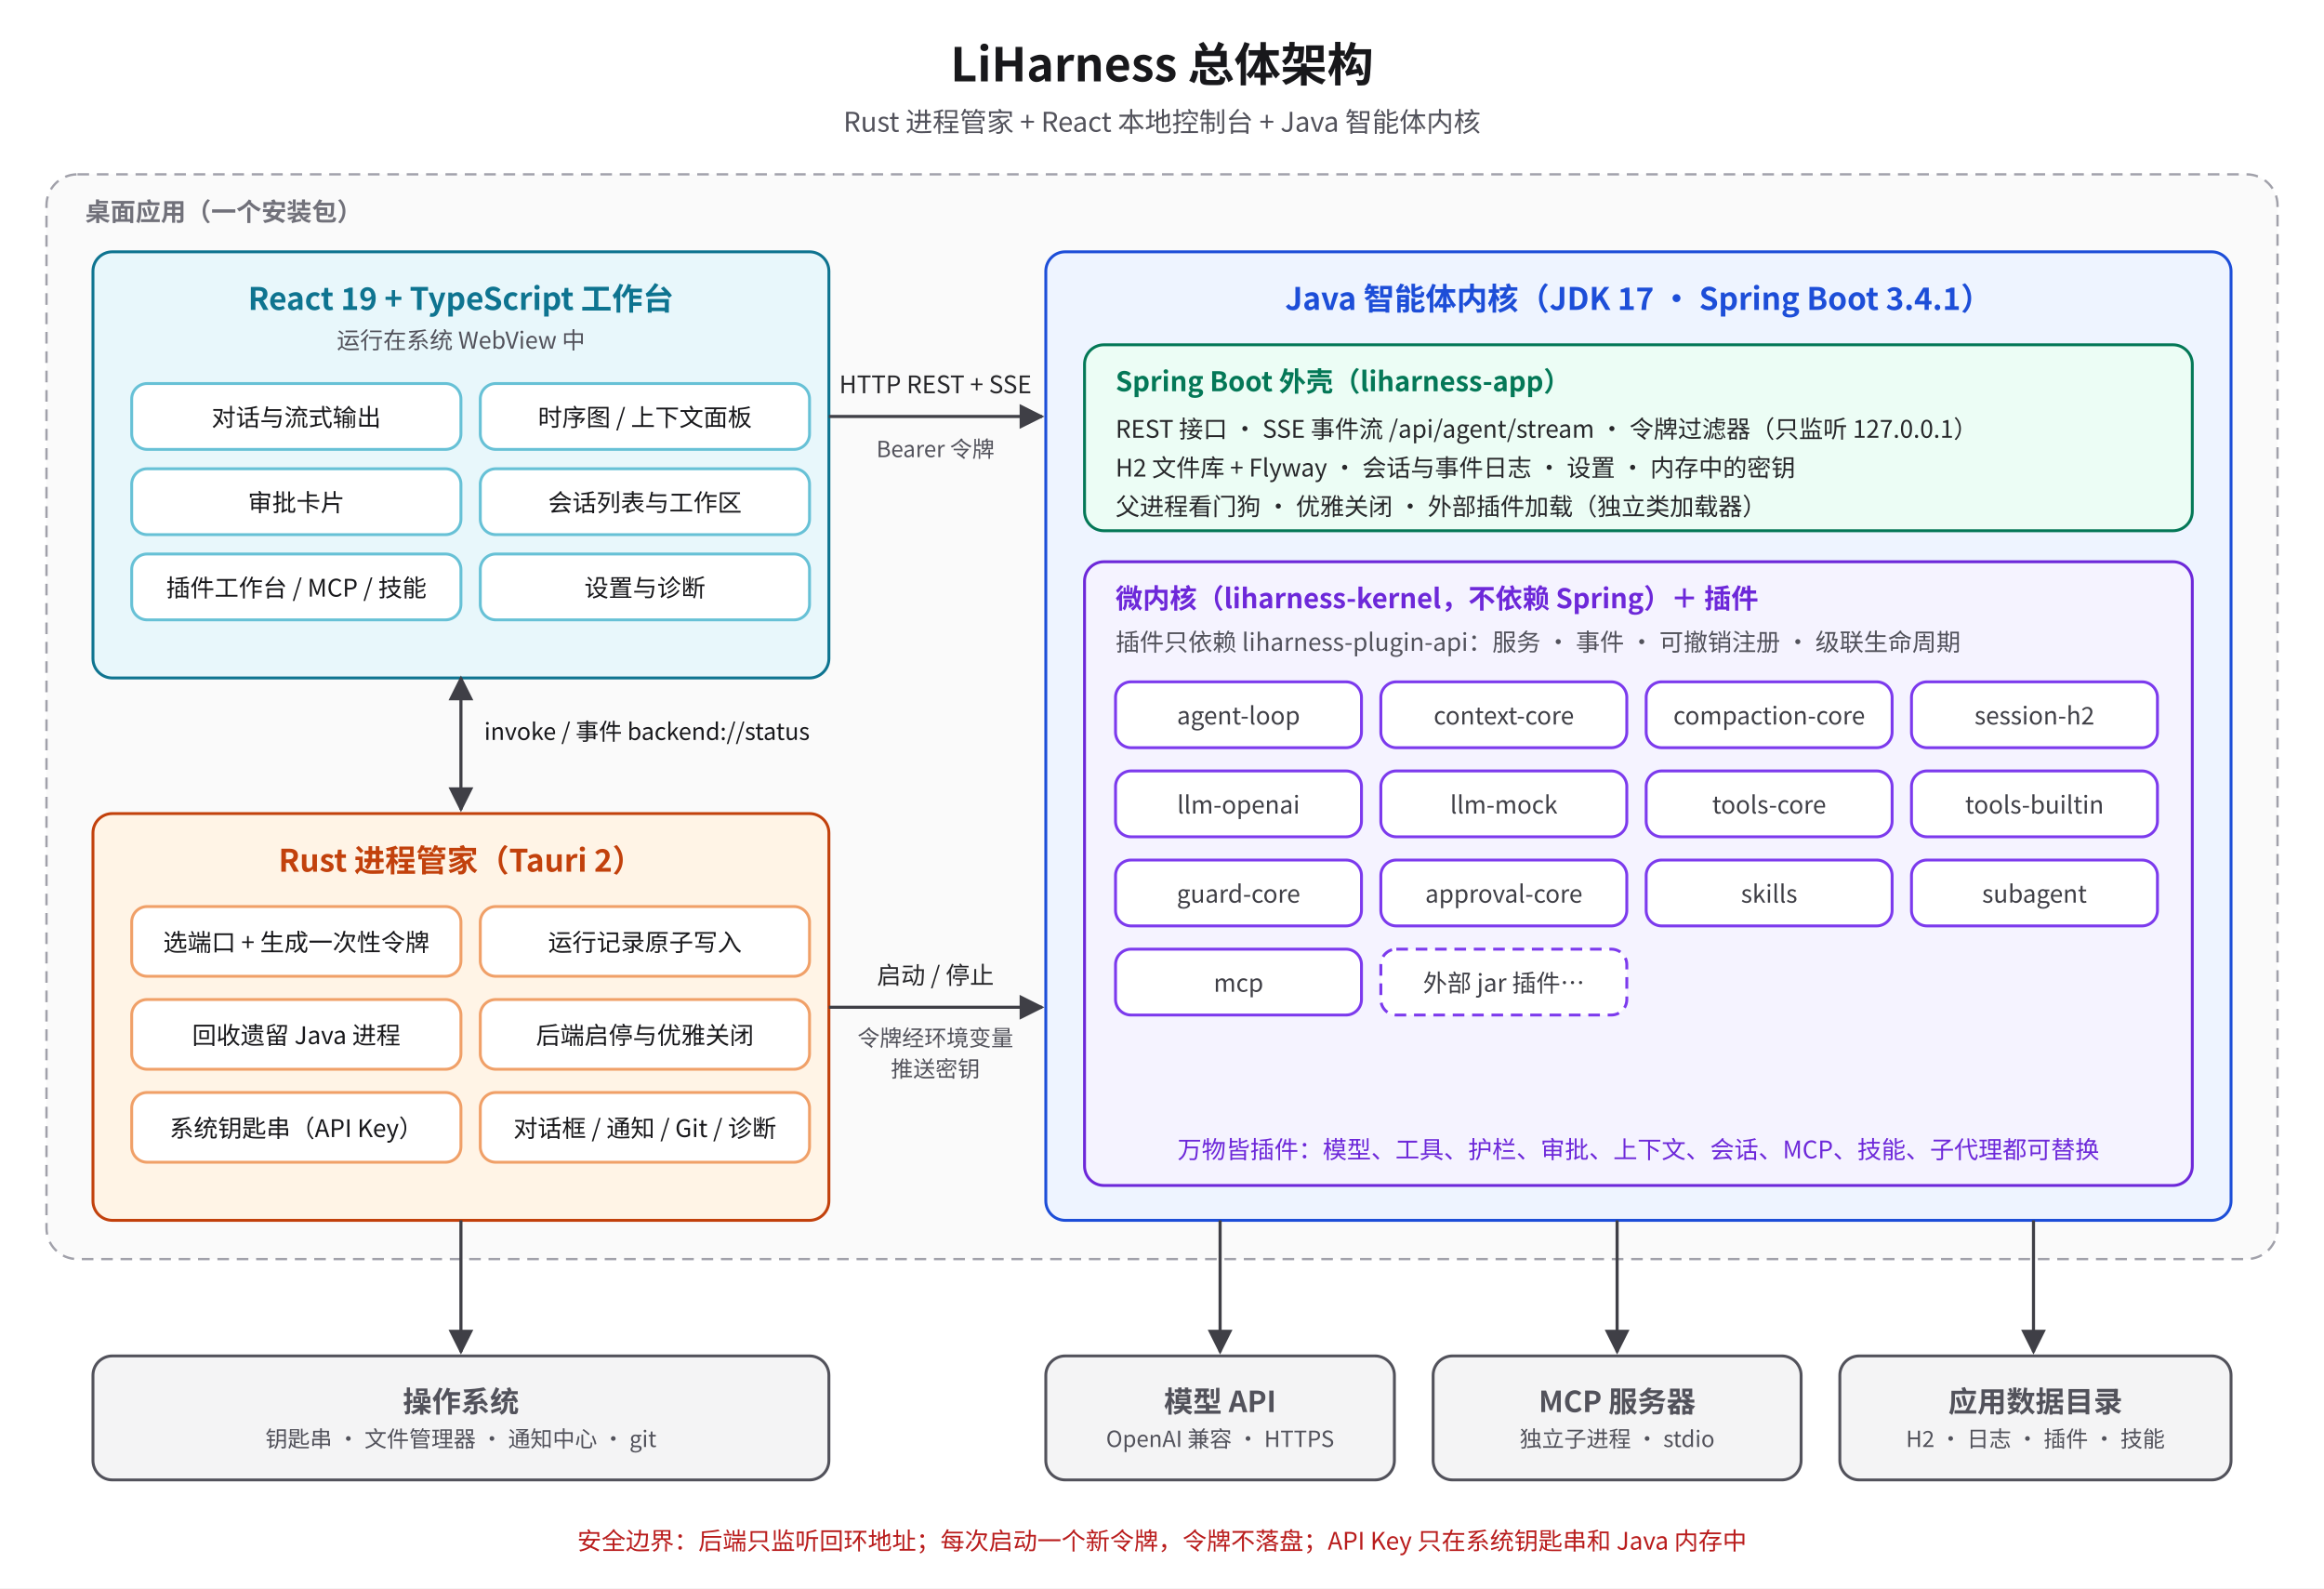
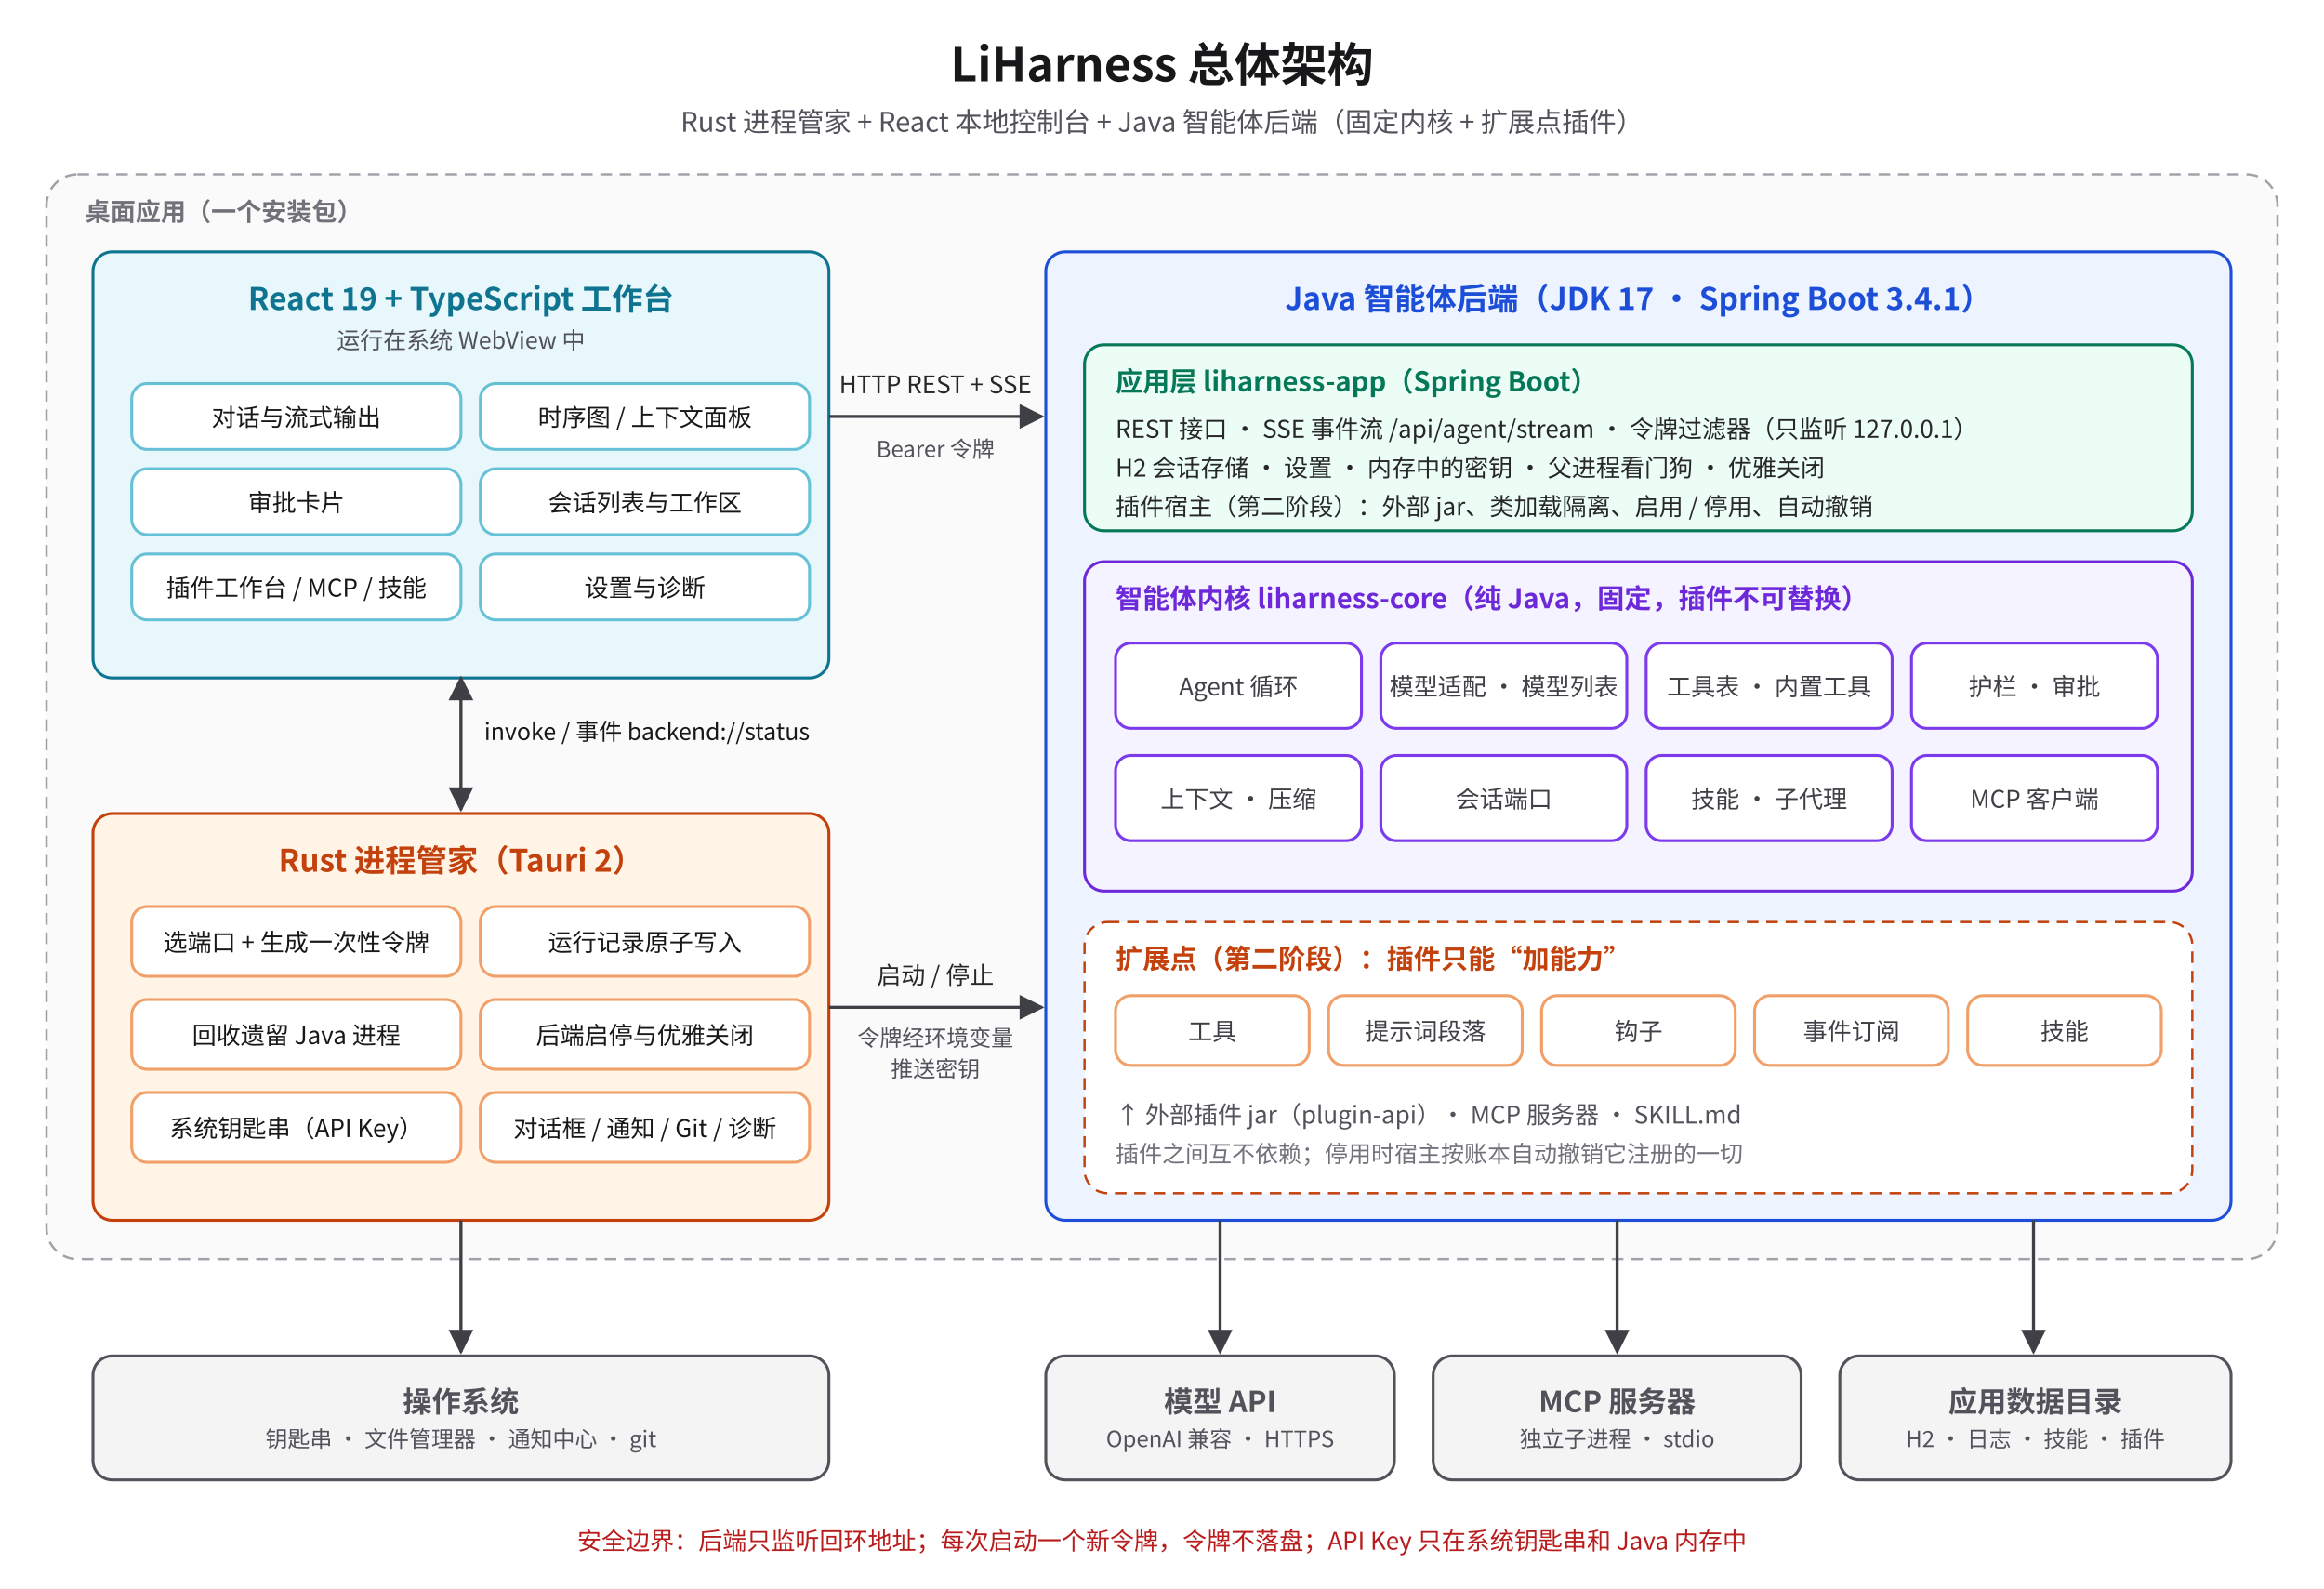
<svg xmlns="http://www.w3.org/2000/svg" width="1200" height="820" viewBox="0 0 1200 820" font-family="-apple-system, BlinkMacSystemFont, 'Segoe UI', 'PingFang SC', 'Microsoft YaHei', 'Noto Sans CJK SC', 'Noto Sans SC', sans-serif" role="img" aria-label="LiHarness 总体架构">
  <defs>
    <marker id="arr" viewBox="0 0 10 10" refX="9" refY="5" markerWidth="8" markerHeight="8" orient="auto-start-reverse">
      <path d="M0,0 L10,5 L0,10 z" fill="#3f3f46" />
    </marker>
    <marker id="arrS" viewBox="0 0 10 10" refX="9" refY="5" markerWidth="8" markerHeight="8" orient="auto-start-reverse">
      <path d="M0,0 L10,5 L0,10 z" fill="#3f3f46" />
    </marker>
  </defs>
  <rect width="100%" height="100%" fill="#ffffff" />
  <text x="600" y="42" font-size="24" font-weight="700" text-anchor="middle" fill="#18181b">LiHarness 总体架构</text>
-   <text x="600" y="68" font-size="14" font-weight="400" text-anchor="middle" fill="#52525b">Rust 进程管家 + React 本地控制台 + Java 智能体内核</text>
+   <text x="600" y="68" font-size="14" font-weight="400" text-anchor="middle" fill="#52525b">Rust 进程管家 + React 本地控制台 + Java 智能体后端（固定内核 + 扩展点插件）</text>
  <rect x="24" y="90" width="1152" height="560" rx="16" fill="#fafafa" stroke="#a1a1aa" stroke-width="1.2" stroke-dasharray="6 4" />
  <text x="44" y="114" font-size="13" font-weight="600" text-anchor="start" fill="#71717a">桌面应用（一个安装包）</text>
  <rect x="48" y="130" width="380" height="220" rx="10" fill="#e8f7fb" stroke="#0e7490" stroke-width="1.5" />
  <text x="238" y="160" font-size="16" font-weight="700" text-anchor="middle" fill="#0e7490">React 19 + TypeScript 工作台</text>
  <text x="238" y="180" font-size="12" font-weight="400" text-anchor="middle" fill="#52525b">运行在系统 WebView 中</text>
  <rect x="68" y="198" width="170" height="34" rx="8" fill="#ffffff" stroke="#67c1d6" stroke-width="1.5" />
  <text x="153" y="220" font-size="12.5" font-weight="400" text-anchor="middle" fill="#18181b">对话与流式输出</text>
  <rect x="248" y="198" width="170" height="34" rx="8" fill="#ffffff" stroke="#67c1d6" stroke-width="1.5" />
  <text x="333" y="220" font-size="12.5" font-weight="400" text-anchor="middle" fill="#18181b">时序图 / 上下文面板</text>
  <rect x="68" y="242" width="170" height="34" rx="8" fill="#ffffff" stroke="#67c1d6" stroke-width="1.5" />
  <text x="153" y="264" font-size="12.5" font-weight="400" text-anchor="middle" fill="#18181b">审批卡片</text>
  <rect x="248" y="242" width="170" height="34" rx="8" fill="#ffffff" stroke="#67c1d6" stroke-width="1.5" />
  <text x="333" y="264" font-size="12.5" font-weight="400" text-anchor="middle" fill="#18181b">会话列表与工作区</text>
  <rect x="68" y="286" width="170" height="34" rx="8" fill="#ffffff" stroke="#67c1d6" stroke-width="1.5" />
  <text x="153" y="308" font-size="12.5" font-weight="400" text-anchor="middle" fill="#18181b">插件工作台 / MCP / 技能</text>
  <rect x="248" y="286" width="170" height="34" rx="8" fill="#ffffff" stroke="#67c1d6" stroke-width="1.5" />
  <text x="333" y="308" font-size="12.5" font-weight="400" text-anchor="middle" fill="#18181b">设置与诊断</text>
  <rect x="48" y="420" width="380" height="210" rx="10" fill="#fff4e6" stroke="#c2410c" stroke-width="1.5" />
  <text x="238" y="450" font-size="16" font-weight="700" text-anchor="middle" fill="#c2410c">Rust 进程管家（Tauri 2）</text>
  <rect x="68" y="468" width="170" height="36" rx="8" fill="#ffffff" stroke="#f0a068" stroke-width="1.5" />
  <text x="153" y="491" font-size="12.5" font-weight="400" text-anchor="middle" fill="#18181b">选端口 + 生成一次性令牌</text>
  <rect x="248" y="468" width="170" height="36" rx="8" fill="#ffffff" stroke="#f0a068" stroke-width="1.5" />
  <text x="333" y="491" font-size="12.5" font-weight="400" text-anchor="middle" fill="#18181b">运行记录原子写入</text>
  <rect x="68" y="516" width="170" height="36" rx="8" fill="#ffffff" stroke="#f0a068" stroke-width="1.5" />
  <text x="153" y="539" font-size="12.5" font-weight="400" text-anchor="middle" fill="#18181b">回收遗留 Java 进程</text>
  <rect x="248" y="516" width="170" height="36" rx="8" fill="#ffffff" stroke="#f0a068" stroke-width="1.5" />
  <text x="333" y="539" font-size="12.5" font-weight="400" text-anchor="middle" fill="#18181b">后端启停与优雅关闭</text>
  <rect x="68" y="564" width="170" height="36" rx="8" fill="#ffffff" stroke="#f0a068" stroke-width="1.5" />
  <text x="153" y="587" font-size="12.5" font-weight="400" text-anchor="middle" fill="#18181b">系统钥匙串（API Key）</text>
  <rect x="248" y="564" width="170" height="36" rx="8" fill="#ffffff" stroke="#f0a068" stroke-width="1.5" />
  <text x="333" y="587" font-size="12.5" font-weight="400" text-anchor="middle" fill="#18181b">对话框 / 通知 / Git / 诊断</text>
  <rect x="540" y="130" width="612" height="500" rx="10" fill="#eef4ff" stroke="#1d4ed8" stroke-width="1.5" />
-   <text x="846" y="160" font-size="16" font-weight="700" text-anchor="middle" fill="#1d4ed8">Java 智能体内核（JDK 17 · Spring Boot 3.4.1）</text>
+   <text x="846" y="160" font-size="16" font-weight="700" text-anchor="middle" fill="#1d4ed8">Java 智能体后端（JDK 17 · Spring Boot 3.4.1）</text>
  <rect x="560" y="178" width="572" height="96" rx="10" fill="#ecfdf5" stroke="#047857" stroke-width="1.5" />
-   <text x="576" y="202" font-size="14" font-weight="700" text-anchor="start" fill="#047857">Spring Boot 外壳（liharness-app）</text>
+   <text x="576" y="202" font-size="14" font-weight="700" text-anchor="start" fill="#047857">应用层 liharness-app（Spring Boot）</text>
  <text x="576" y="226" font-size="12.5" font-weight="400" text-anchor="start" fill="#27272a">REST 接口 · SSE 事件流 /api/agent/stream · 令牌过滤器（只监听 127.0.0.1）</text>
-   <text x="576" y="246" font-size="12.5" font-weight="400" text-anchor="start" fill="#27272a">H2 文件库 + Flyway · 会话与事件日志 · 设置 · 内存中的密钥</text>
-   <text x="576" y="266" font-size="12.5" font-weight="400" text-anchor="start" fill="#27272a">父进程看门狗 · 优雅关闭 · 外部插件加载（独立类加载器）</text>
-   <rect x="560" y="290" width="572" height="322" rx="10" fill="#f5f3ff" stroke="#6d28d9" stroke-width="1.5" />
-   <text x="576" y="314" font-size="14" font-weight="700" text-anchor="start" fill="#6d28d9">微内核（liharness-kernel，不依赖 Spring）＋ 插件</text>
-   <text x="576" y="336" font-size="12.5" font-weight="400" text-anchor="start" fill="#52525b">插件只依赖 liharness-plugin-api：服务 · 事件 · 可撤销注册 · 级联生命周期</text>
-   <rect x="576" y="352" width="127" height="34" rx="8" fill="#ffffff" stroke="#7c3aed" stroke-width="1.5" />
-   <text x="639.5" y="374" font-size="12.5" font-weight="400" text-anchor="middle" fill="#3f3f46">agent-loop</text>
-   <rect x="713" y="352" width="127" height="34" rx="8" fill="#ffffff" stroke="#7c3aed" stroke-width="1.5" />
-   <text x="776.5" y="374" font-size="12.5" font-weight="400" text-anchor="middle" fill="#3f3f46">context-core</text>
-   <rect x="850" y="352" width="127" height="34" rx="8" fill="#ffffff" stroke="#7c3aed" stroke-width="1.5" />
-   <text x="913.5" y="374" font-size="12.5" font-weight="400" text-anchor="middle" fill="#3f3f46">compaction-core</text>
-   <rect x="987" y="352" width="127" height="34" rx="8" fill="#ffffff" stroke="#7c3aed" stroke-width="1.5" />
-   <text x="1050.5" y="374" font-size="12.5" font-weight="400" text-anchor="middle" fill="#3f3f46">session-h2</text>
-   <rect x="576" y="398" width="127" height="34" rx="8" fill="#ffffff" stroke="#7c3aed" stroke-width="1.5" />
-   <text x="639.5" y="420" font-size="12.5" font-weight="400" text-anchor="middle" fill="#3f3f46">llm-openai</text>
-   <rect x="713" y="398" width="127" height="34" rx="8" fill="#ffffff" stroke="#7c3aed" stroke-width="1.5" />
-   <text x="776.5" y="420" font-size="12.5" font-weight="400" text-anchor="middle" fill="#3f3f46">llm-mock</text>
-   <rect x="850" y="398" width="127" height="34" rx="8" fill="#ffffff" stroke="#7c3aed" stroke-width="1.5" />
-   <text x="913.5" y="420" font-size="12.5" font-weight="400" text-anchor="middle" fill="#3f3f46">tools-core</text>
-   <rect x="987" y="398" width="127" height="34" rx="8" fill="#ffffff" stroke="#7c3aed" stroke-width="1.5" />
-   <text x="1050.5" y="420" font-size="12.5" font-weight="400" text-anchor="middle" fill="#3f3f46">tools-builtin</text>
-   <rect x="576" y="444" width="127" height="34" rx="8" fill="#ffffff" stroke="#7c3aed" stroke-width="1.5" />
-   <text x="639.5" y="466" font-size="12.5" font-weight="400" text-anchor="middle" fill="#3f3f46">guard-core</text>
-   <rect x="713" y="444" width="127" height="34" rx="8" fill="#ffffff" stroke="#7c3aed" stroke-width="1.5" />
-   <text x="776.5" y="466" font-size="12.5" font-weight="400" text-anchor="middle" fill="#3f3f46">approval-core</text>
-   <rect x="850" y="444" width="127" height="34" rx="8" fill="#ffffff" stroke="#7c3aed" stroke-width="1.5" />
-   <text x="913.5" y="466" font-size="12.5" font-weight="400" text-anchor="middle" fill="#3f3f46">skills</text>
-   <rect x="987" y="444" width="127" height="34" rx="8" fill="#ffffff" stroke="#7c3aed" stroke-width="1.5" />
-   <text x="1050.5" y="466" font-size="12.5" font-weight="400" text-anchor="middle" fill="#3f3f46">subagent</text>
-   <rect x="576" y="490" width="127" height="34" rx="8" fill="#ffffff" stroke="#7c3aed" stroke-width="1.5" />
-   <text x="639.5" y="512" font-size="12.5" font-weight="400" text-anchor="middle" fill="#3f3f46">mcp</text>
-   <rect x="713" y="490" width="127" height="34" rx="8" fill="#ffffff" stroke="#7c3aed" stroke-width="1.5" stroke-dasharray="6 4" />
-   <text x="776.5" y="512" font-size="12.5" font-weight="400" text-anchor="middle" fill="#3f3f46">外部 jar 插件…</text>
-   <text x="846" y="598" font-size="12.5" font-weight="400" text-anchor="middle" fill="#6d28d9">万物皆插件：模型、工具、护栏、审批、上下文、会话、MCP、技能、子代理都可替换</text>
+   <text x="576" y="246" font-size="12.5" font-weight="400" text-anchor="start" fill="#27272a">H2 会话存储 · 设置 · 内存中的密钥 · 父进程看门狗 · 优雅关闭</text>
+   <text x="576" y="266" font-size="12.5" font-weight="400" text-anchor="start" fill="#27272a">插件宿主（第二阶段）：外部 jar、类加载隔离、启用 / 停用、自动撤销</text>
+   <rect x="560" y="290" width="572" height="170" rx="10" fill="#f5f3ff" stroke="#6d28d9" stroke-width="1.5" />
+   <text x="576" y="314" font-size="14" font-weight="700" text-anchor="start" fill="#6d28d9">智能体内核 liharness-core（纯 Java，固定，插件不可替换）</text>
+   <rect x="576" y="332" width="127" height="44" rx="8" fill="#ffffff" stroke="#7c3aed" stroke-width="1.5" />
+   <text x="639.5" y="359" font-size="12.5" font-weight="400" text-anchor="middle" fill="#3f3f46">Agent 循环</text>
+   <rect x="713" y="332" width="127" height="44" rx="8" fill="#ffffff" stroke="#7c3aed" stroke-width="1.5" />
+   <text x="776.5" y="359" font-size="12.5" font-weight="400" text-anchor="middle" fill="#3f3f46">模型适配 · 模型列表</text>
+   <rect x="850" y="332" width="127" height="44" rx="8" fill="#ffffff" stroke="#7c3aed" stroke-width="1.5" />
+   <text x="913.5" y="359" font-size="12.5" font-weight="400" text-anchor="middle" fill="#3f3f46">工具表 · 内置工具</text>
+   <rect x="987" y="332" width="127" height="44" rx="8" fill="#ffffff" stroke="#7c3aed" stroke-width="1.5" />
+   <text x="1050.5" y="359" font-size="12.5" font-weight="400" text-anchor="middle" fill="#3f3f46">护栏 · 审批</text>
+   <rect x="576" y="390" width="127" height="44" rx="8" fill="#ffffff" stroke="#7c3aed" stroke-width="1.5" />
+   <text x="639.5" y="417" font-size="12.5" font-weight="400" text-anchor="middle" fill="#3f3f46">上下文 · 压缩</text>
+   <rect x="713" y="390" width="127" height="44" rx="8" fill="#ffffff" stroke="#7c3aed" stroke-width="1.5" />
+   <text x="776.5" y="417" font-size="12.5" font-weight="400" text-anchor="middle" fill="#3f3f46">会话端口</text>
+   <rect x="850" y="390" width="127" height="44" rx="8" fill="#ffffff" stroke="#7c3aed" stroke-width="1.5" />
+   <text x="913.5" y="417" font-size="12.5" font-weight="400" text-anchor="middle" fill="#3f3f46">技能 · 子代理</text>
+   <rect x="987" y="390" width="127" height="44" rx="8" fill="#ffffff" stroke="#7c3aed" stroke-width="1.5" />
+   <text x="1050.5" y="417" font-size="12.5" font-weight="400" text-anchor="middle" fill="#3f3f46">MCP 客户端</text>
+   <rect x="560" y="476" width="572" height="140" rx="12" fill="#ffffff" stroke="#c2410c" stroke-width="1.2" stroke-dasharray="6 4" />
+   <text x="576" y="500" font-size="14" font-weight="700" text-anchor="start" fill="#c2410c">扩展点（第二阶段）：插件只能“加能力”</text>
+   <rect x="576" y="514" width="100" height="36" rx="8" fill="#ffffff" stroke="#f0a068" stroke-width="1.5" />
+   <text x="626" y="537" font-size="12.5" font-weight="400" text-anchor="middle" fill="#3f3f46">工具</text>
+   <rect x="686" y="514" width="100" height="36" rx="8" fill="#ffffff" stroke="#f0a068" stroke-width="1.5" />
+   <text x="736" y="537" font-size="12.5" font-weight="400" text-anchor="middle" fill="#3f3f46">提示词段落</text>
+   <rect x="796" y="514" width="100" height="36" rx="8" fill="#ffffff" stroke="#f0a068" stroke-width="1.5" />
+   <text x="846" y="537" font-size="12.5" font-weight="400" text-anchor="middle" fill="#3f3f46">钩子</text>
+   <rect x="906" y="514" width="100" height="36" rx="8" fill="#ffffff" stroke="#f0a068" stroke-width="1.5" />
+   <text x="956" y="537" font-size="12.5" font-weight="400" text-anchor="middle" fill="#3f3f46">事件订阅</text>
+   <rect x="1016" y="514" width="100" height="36" rx="8" fill="#ffffff" stroke="#f0a068" stroke-width="1.5" />
+   <text x="1066" y="537" font-size="12.5" font-weight="400" text-anchor="middle" fill="#3f3f46">技能</text>
+   <text x="576" y="580" font-size="12.5" font-weight="400" text-anchor="start" fill="#52525b">↑ 外部插件 jar（plugin-api）· MCP 服务器 · SKILL.md</text>
+   <text x="576" y="600" font-size="12" font-weight="400" text-anchor="start" fill="#71717a">插件之间互不依赖；停用时宿主按账本自动撤销它注册的一切</text>
  <line x1="428" y1="215" x2="538" y2="215" stroke="#3f3f46" stroke-width="1.6" marker-end="url(#arr)" />
  <text x="483" y="203" font-size="12.5" font-weight="400" text-anchor="middle" fill="#27272a">HTTP REST + SSE</text>
  <text x="483" y="236" font-size="11.5" font-weight="400" text-anchor="middle" fill="#52525b">Bearer 令牌</text>
  <line x1="238" y1="350" x2="238" y2="418" stroke="#3f3f46" stroke-width="1.6" marker-end="url(#arr)" marker-start="url(#arrS)" />
  <text x="250" y="382" font-size="12" font-weight="400" text-anchor="start" fill="#18181b">invoke / 事件 backend://status</text>
  <line x1="428" y1="520" x2="538" y2="520" stroke="#3f3f46" stroke-width="1.6" marker-end="url(#arr)" />
  <text x="483" y="508" font-size="12.5" font-weight="400" text-anchor="middle" fill="#27272a">启动 / 停止</text>
  <text x="483" y="540" font-size="11.5" font-weight="400" text-anchor="middle" fill="#52525b">令牌经环境变量</text>
  <text x="483" y="556" font-size="11.5" font-weight="400" text-anchor="middle" fill="#52525b">推送密钥</text>
  <rect x="540" y="700" width="180" height="64" rx="10" fill="#f4f4f5" stroke="#52525b" stroke-width="1.5" />
  <text x="630.0" y="729.0" font-size="15" font-weight="600" text-anchor="middle" fill="#52525b">模型 API</text>
  <text x="630.0" y="747.0" font-size="11.5" font-weight="400" text-anchor="middle" fill="#52525b">OpenAI 兼容 · HTTPS</text>
  <rect x="740" y="700" width="190" height="64" rx="10" fill="#f4f4f5" stroke="#52525b" stroke-width="1.5" />
  <text x="835.0" y="729.0" font-size="15" font-weight="600" text-anchor="middle" fill="#52525b">MCP 服务器</text>
  <text x="835.0" y="747.0" font-size="11.5" font-weight="400" text-anchor="middle" fill="#52525b">独立子进程 · stdio</text>
  <rect x="950" y="700" width="202" height="64" rx="10" fill="#f4f4f5" stroke="#52525b" stroke-width="1.5" />
  <text x="1051.0" y="729.0" font-size="15" font-weight="600" text-anchor="middle" fill="#52525b">应用数据目录</text>
-   <text x="1051.0" y="747.0" font-size="11.5" font-weight="400" text-anchor="middle" fill="#52525b">H2 · 日志 · 插件 · 技能</text>
+   <text x="1051.0" y="747.0" font-size="11.5" font-weight="400" text-anchor="middle" fill="#52525b">H2 · 日志 · 技能 · 插件</text>
  <rect x="48" y="700" width="380" height="64" rx="10" fill="#f4f4f5" stroke="#52525b" stroke-width="1.5" />
  <text x="238.0" y="729.0" font-size="15" font-weight="600" text-anchor="middle" fill="#52525b">操作系统</text>
  <text x="238.0" y="747.0" font-size="11.5" font-weight="400" text-anchor="middle" fill="#52525b">钥匙串 · 文件管理器 · 通知中心 · git</text>
  <line x1="630" y1="630" x2="630" y2="698" stroke="#3f3f46" stroke-width="1.6" marker-end="url(#arr)" />
  <line x1="835" y1="630" x2="835" y2="698" stroke="#3f3f46" stroke-width="1.6" marker-end="url(#arr)" />
  <line x1="1050" y1="630" x2="1050" y2="698" stroke="#3f3f46" stroke-width="1.6" marker-end="url(#arr)" />
  <line x1="238" y1="630" x2="238" y2="698" stroke="#3f3f46" stroke-width="1.6" marker-end="url(#arr)" />
  <text x="600" y="800" font-size="12.5" font-weight="400" text-anchor="middle" fill="#b91c1c">安全边界：后端只监听回环地址；每次启动一个新令牌，令牌不落盘；API Key 只在系统钥匙串和 Java 内存中</text>
</svg>
